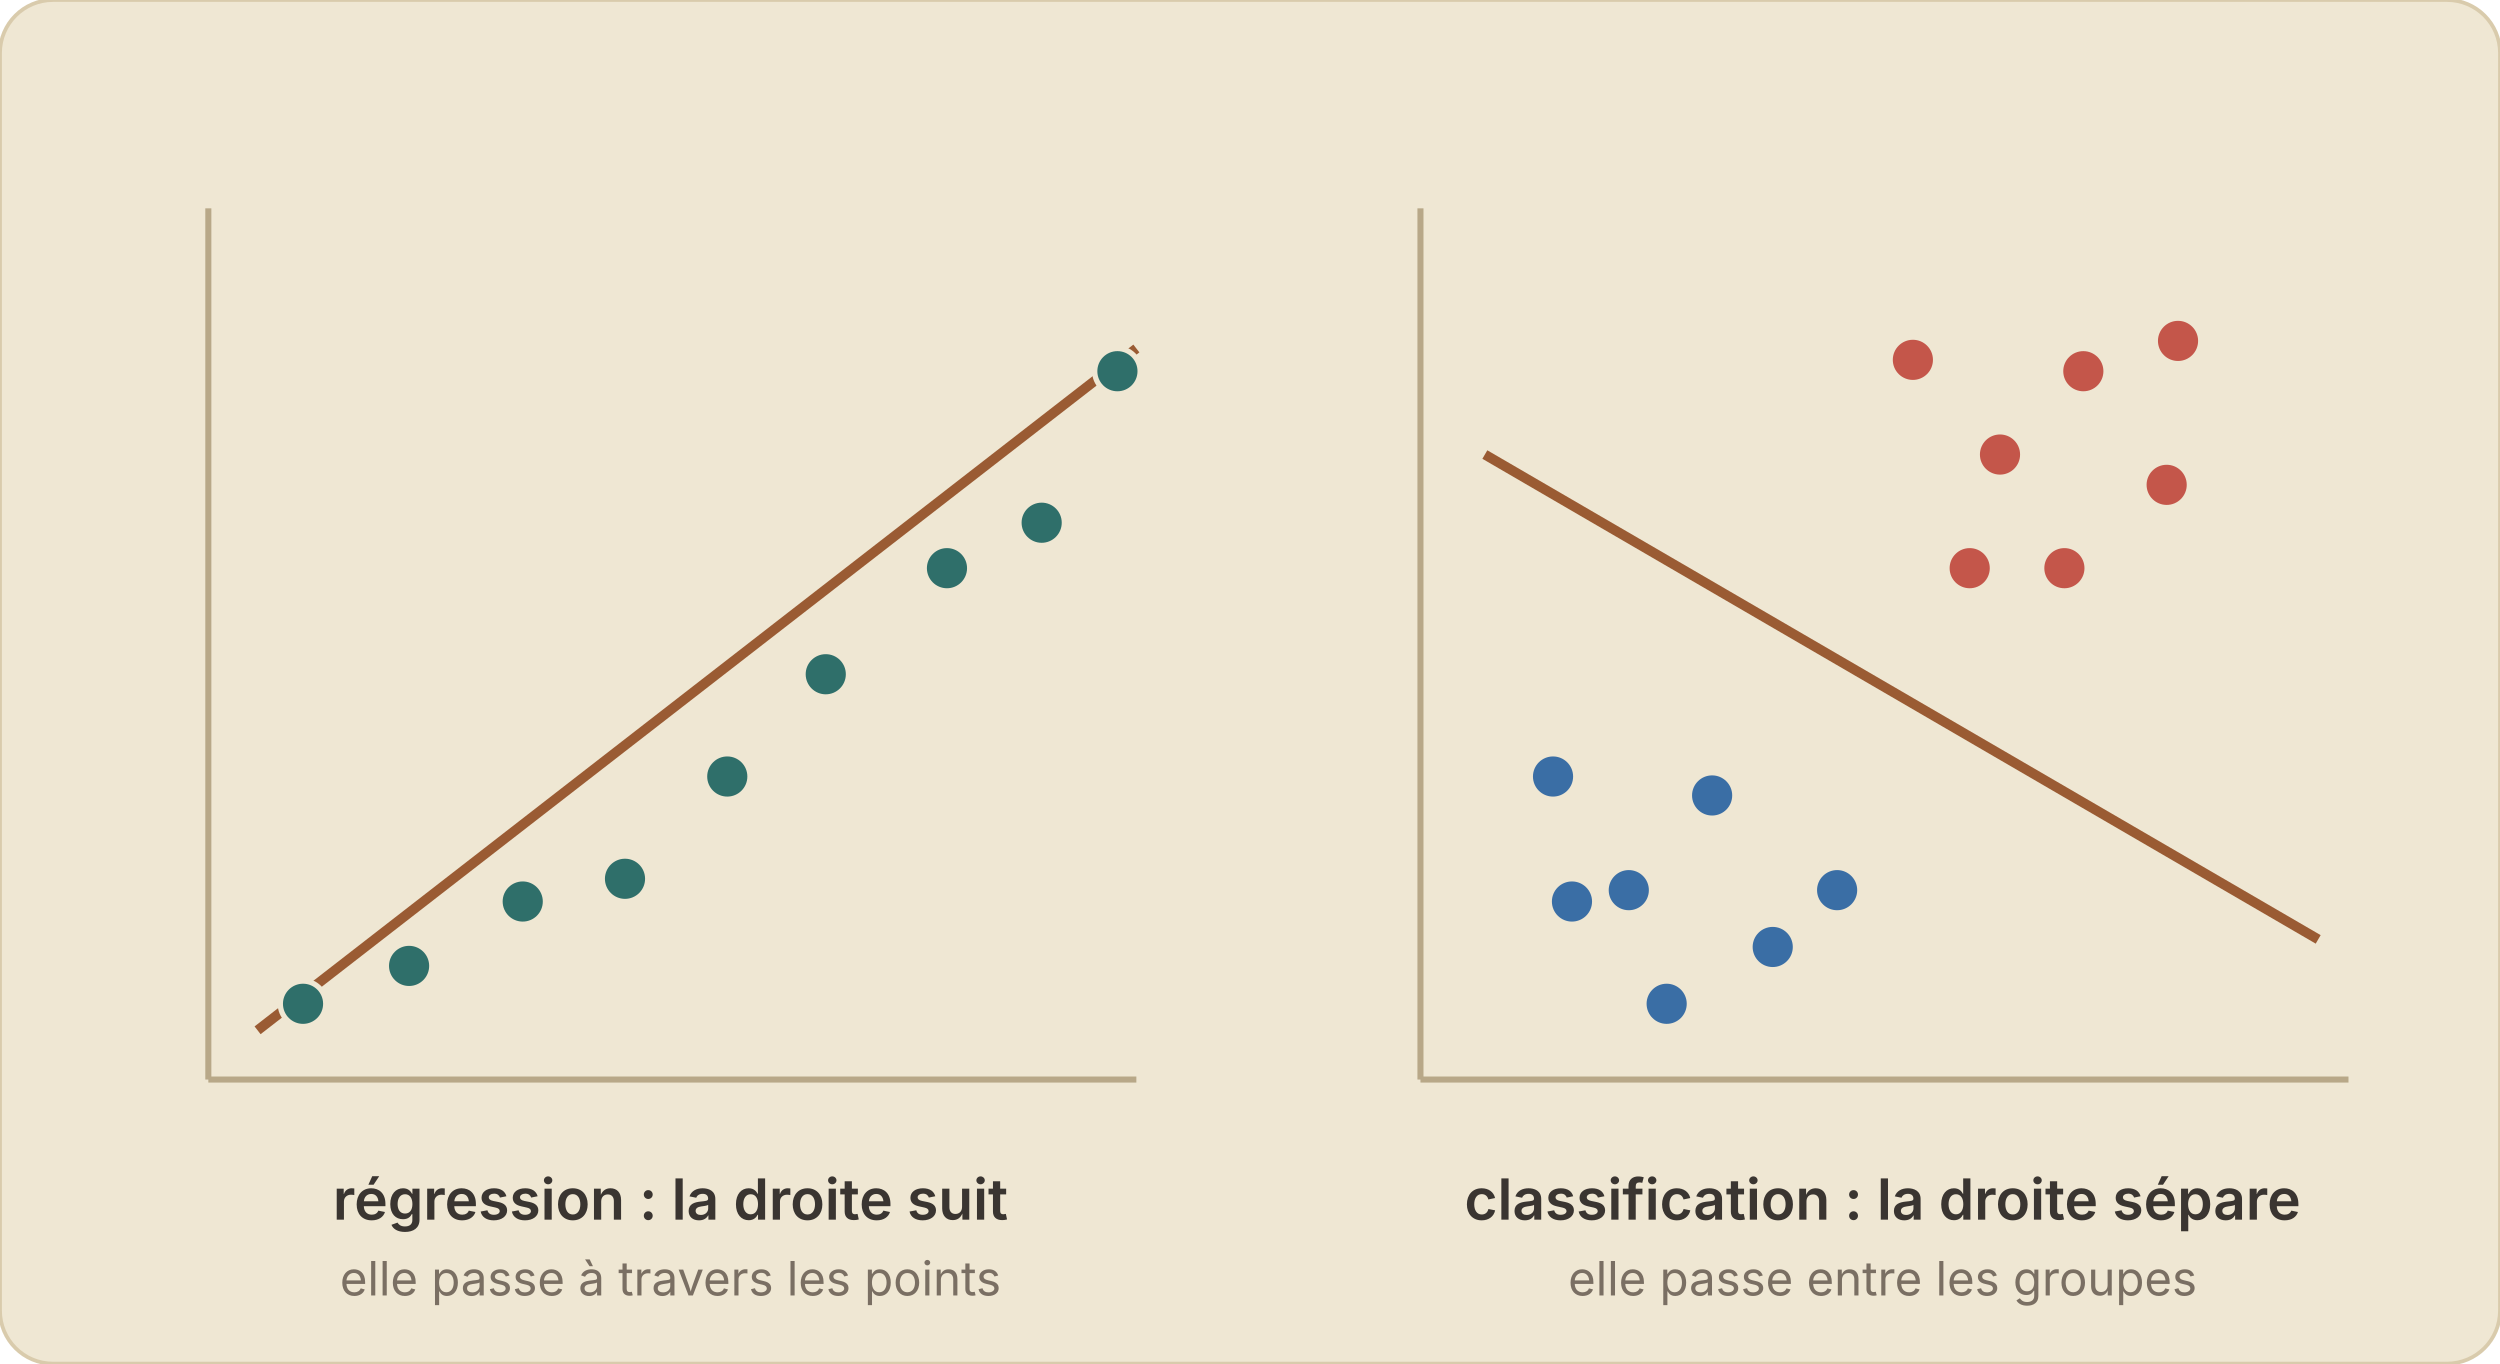
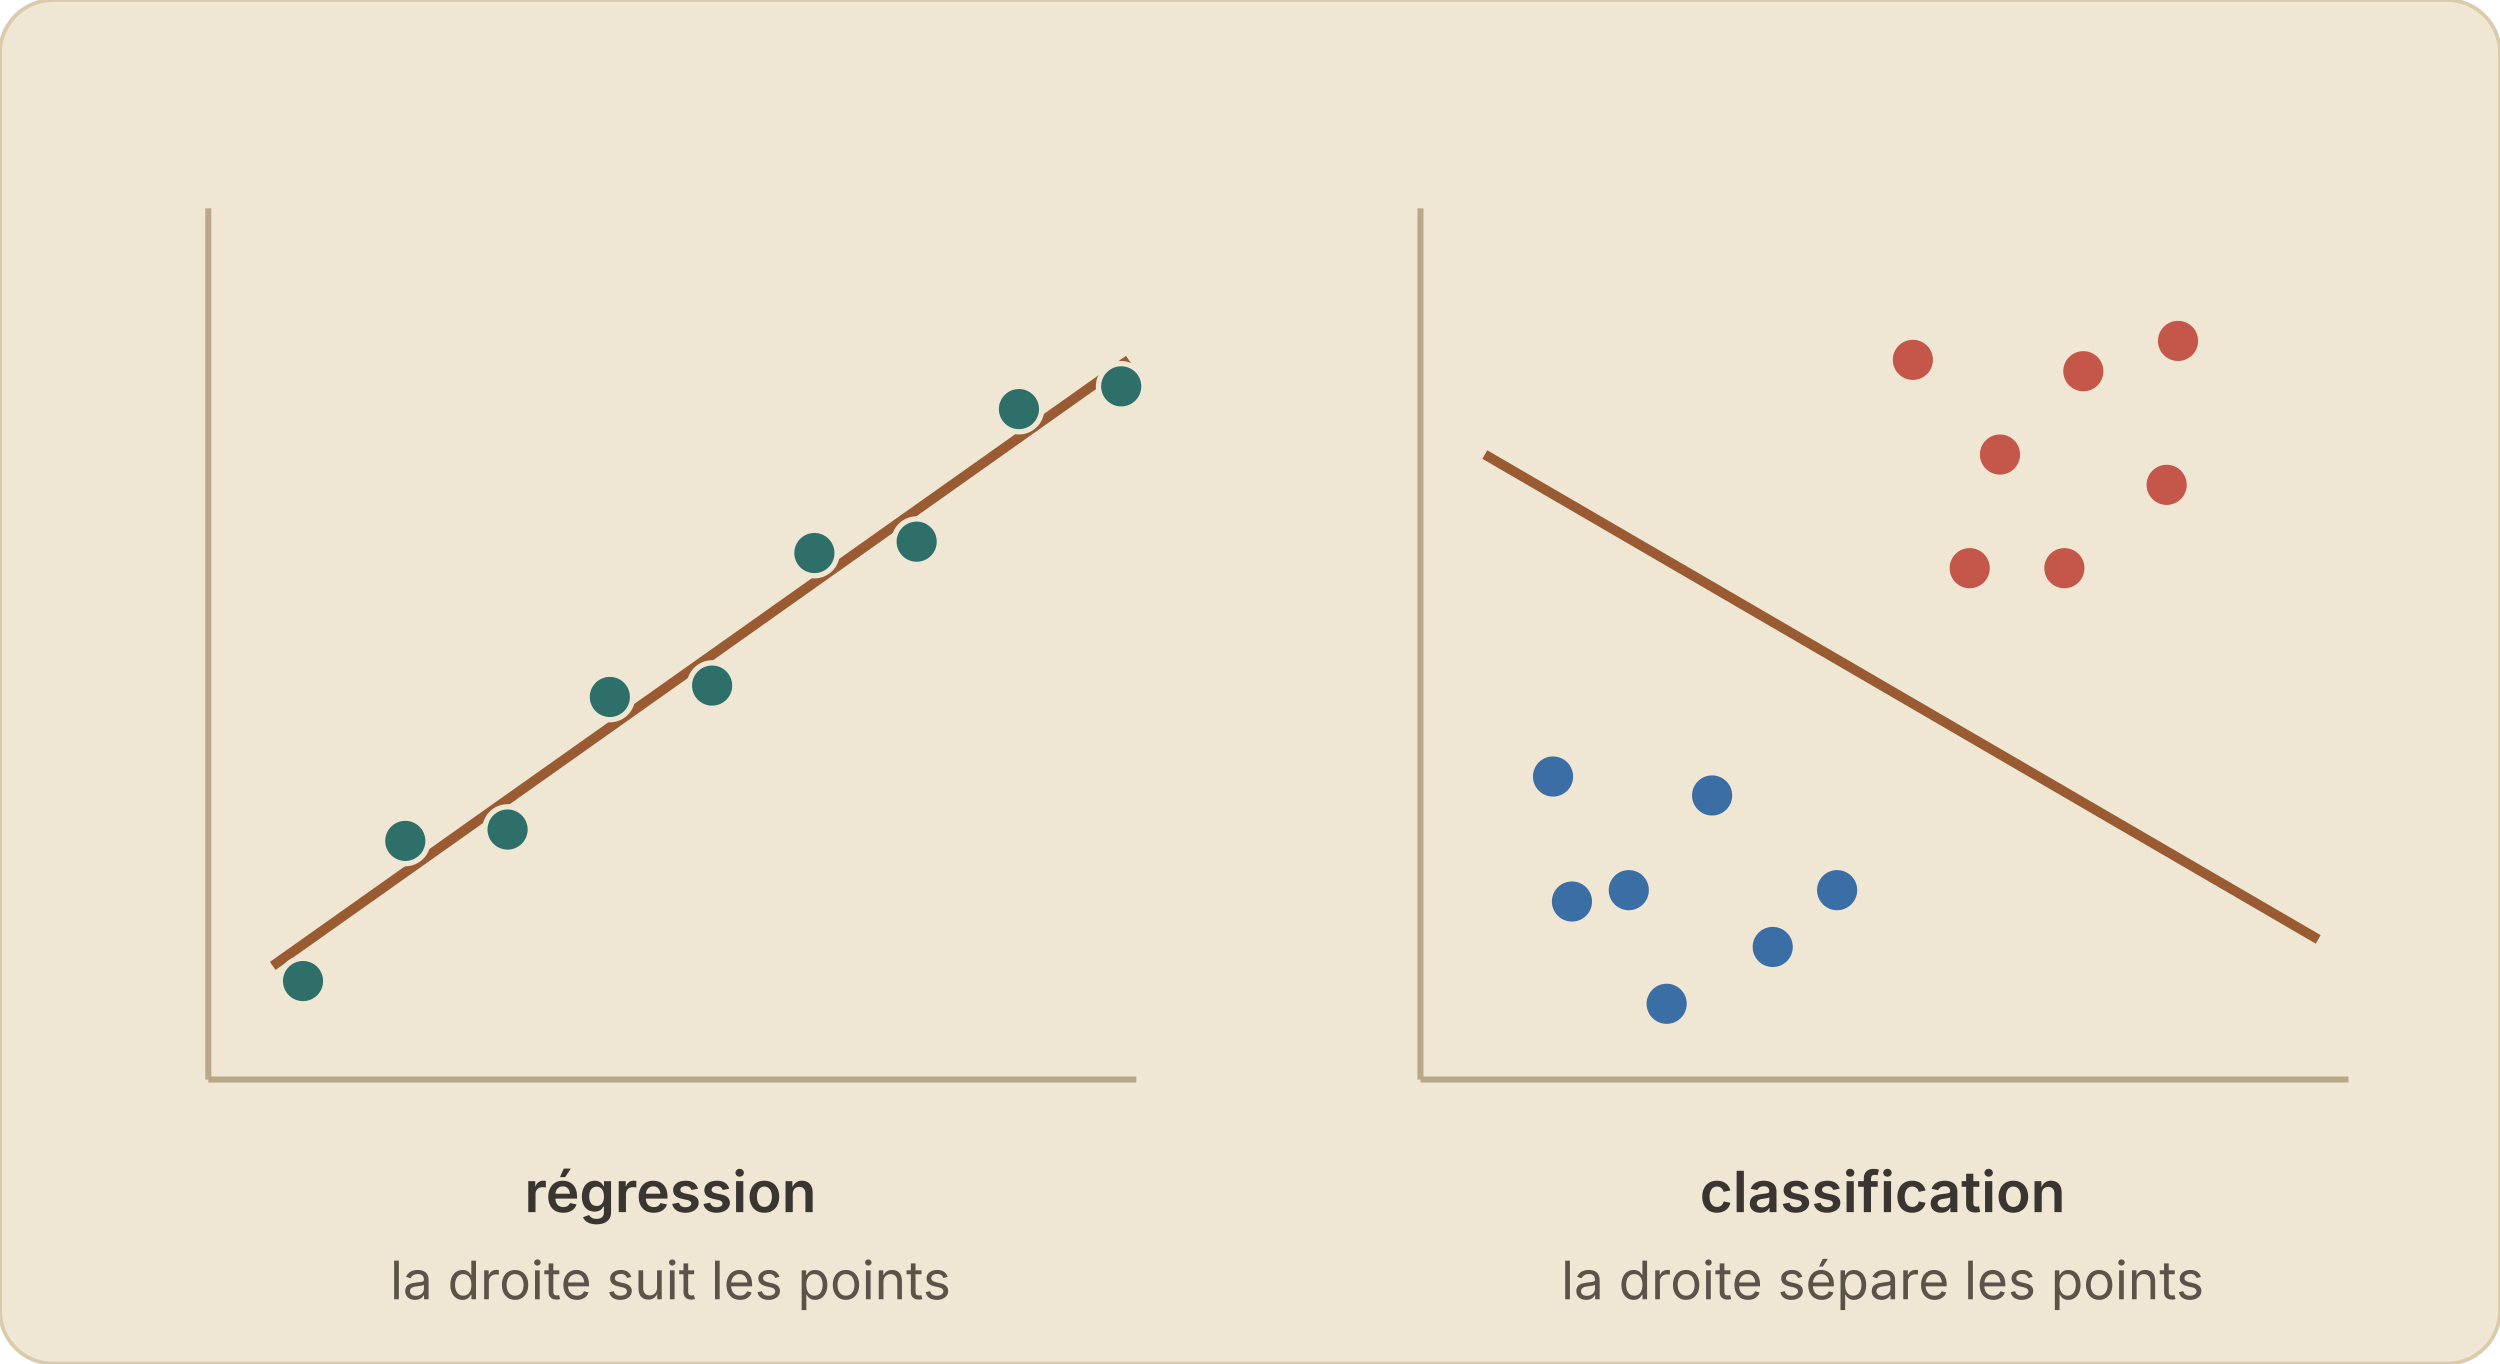
<svg xmlns="http://www.w3.org/2000/svg" viewBox="0 0 660 360" role="img" font-family="system-ui, -apple-system, sans-serif">
  <rect x="0" y="0" width="660" height="360" rx="14" fill="#efe7d3" stroke="#d9cbac" />
  <g stroke="#b8a888" stroke-width="1.6" fill="none">
    <line x1="55" y1="55" x2="55" y2="285" />
    <line x1="55" y1="285" x2="300" y2="285" />
  </g>
-   <line x1="68" y1="272" x2="300" y2="92" stroke="#9a5b33" stroke-width="2.6" />
+   <line x1="72" y1="255" x2="298" y2="95" stroke="#9a5b33" stroke-width="2.6" />
  <g fill="#2f6f6a" stroke="#efe7d3" stroke-width="1.4">
-     <circle cx="80" cy="265" r="6" />
-     <circle cx="108" cy="255" r="6" />
-     <circle cx="138" cy="238" r="6" />
-     <circle cx="165" cy="232" r="6" />
-     <circle cx="192" cy="205" r="6" />
-     <circle cx="218" cy="178" r="6" />
-     <circle cx="250" cy="150" r="6" />
-     <circle cx="275" cy="138" r="6" />
-     <circle cx="295" cy="98" r="6" />
+     <circle cx="80" cy="259" r="6" />
+     <circle cx="107" cy="222" r="6" />
+     <circle cx="134" cy="219" r="6" />
+     <circle cx="161" cy="184" r="6" />
+     <circle cx="188" cy="181" r="6" />
+     <circle cx="215" cy="146" r="6" />
+     <circle cx="242" cy="143" r="6" />
+     <circle cx="269" cy="108" r="6" />
+     <circle cx="296" cy="102" r="6" />
  </g>
  <g stroke="#b8a888" stroke-width="1.6" fill="none">
    <line x1="375" y1="55" x2="375" y2="285" />
    <line x1="375" y1="285" x2="620" y2="285" />
  </g>
  <line x1="392" y1="120" x2="612" y2="248" stroke="#9a5b33" stroke-width="2.6" />
  <g fill="#3a6ea5" stroke="#efe7d3" stroke-width="1.4">
    <circle cx="410" cy="205" r="6" />
    <circle cx="430" cy="235" r="6" />
    <circle cx="452" cy="210" r="6" />
    <circle cx="468" cy="250" r="6" />
    <circle cx="440" cy="265" r="6" />
    <circle cx="415" cy="238" r="6" />
    <circle cx="485" cy="235" r="6" />
  </g>
  <g fill="#c4564a" stroke="#efe7d3" stroke-width="1.4">
    <circle cx="505" cy="95" r="6" />
    <circle cx="528" cy="120" r="6" />
    <circle cx="550" cy="98" r="6" />
    <circle cx="572" cy="128" r="6" />
    <circle cx="545" cy="150" r="6" />
    <circle cx="520" cy="150" r="6" />
    <circle cx="575" cy="90" r="6" />
  </g>
-   <text x="177" y="322" font-size="15" fill="#3a3531" text-anchor="middle" font-weight="600">régression : la droite suit</text>
-   <text x="177" y="342" font-size="12.5" fill="#7a6f63" text-anchor="middle">elle passe à travers les points</text>
-   <text x="497" y="322" font-size="15" fill="#3a3531" text-anchor="middle" font-weight="600">classification : la droite sépare</text>
-   <text x="497" y="342" font-size="12.5" fill="#7a6f63" text-anchor="middle">elle passe entre les groupes</text>
+   <text x="177" y="320" font-size="15" fill="#3a3531" text-anchor="middle" font-weight="600">régression</text>
+   <text x="177" y="343" font-size="14" fill="#5b5249" text-anchor="middle">la droite suit les points</text>
+   <text x="497" y="320" font-size="15" fill="#3a3531" text-anchor="middle" font-weight="600">classification</text>
+   <text x="497" y="343" font-size="14" fill="#5b5249" text-anchor="middle">la droite sépare les points</text>
</svg>
